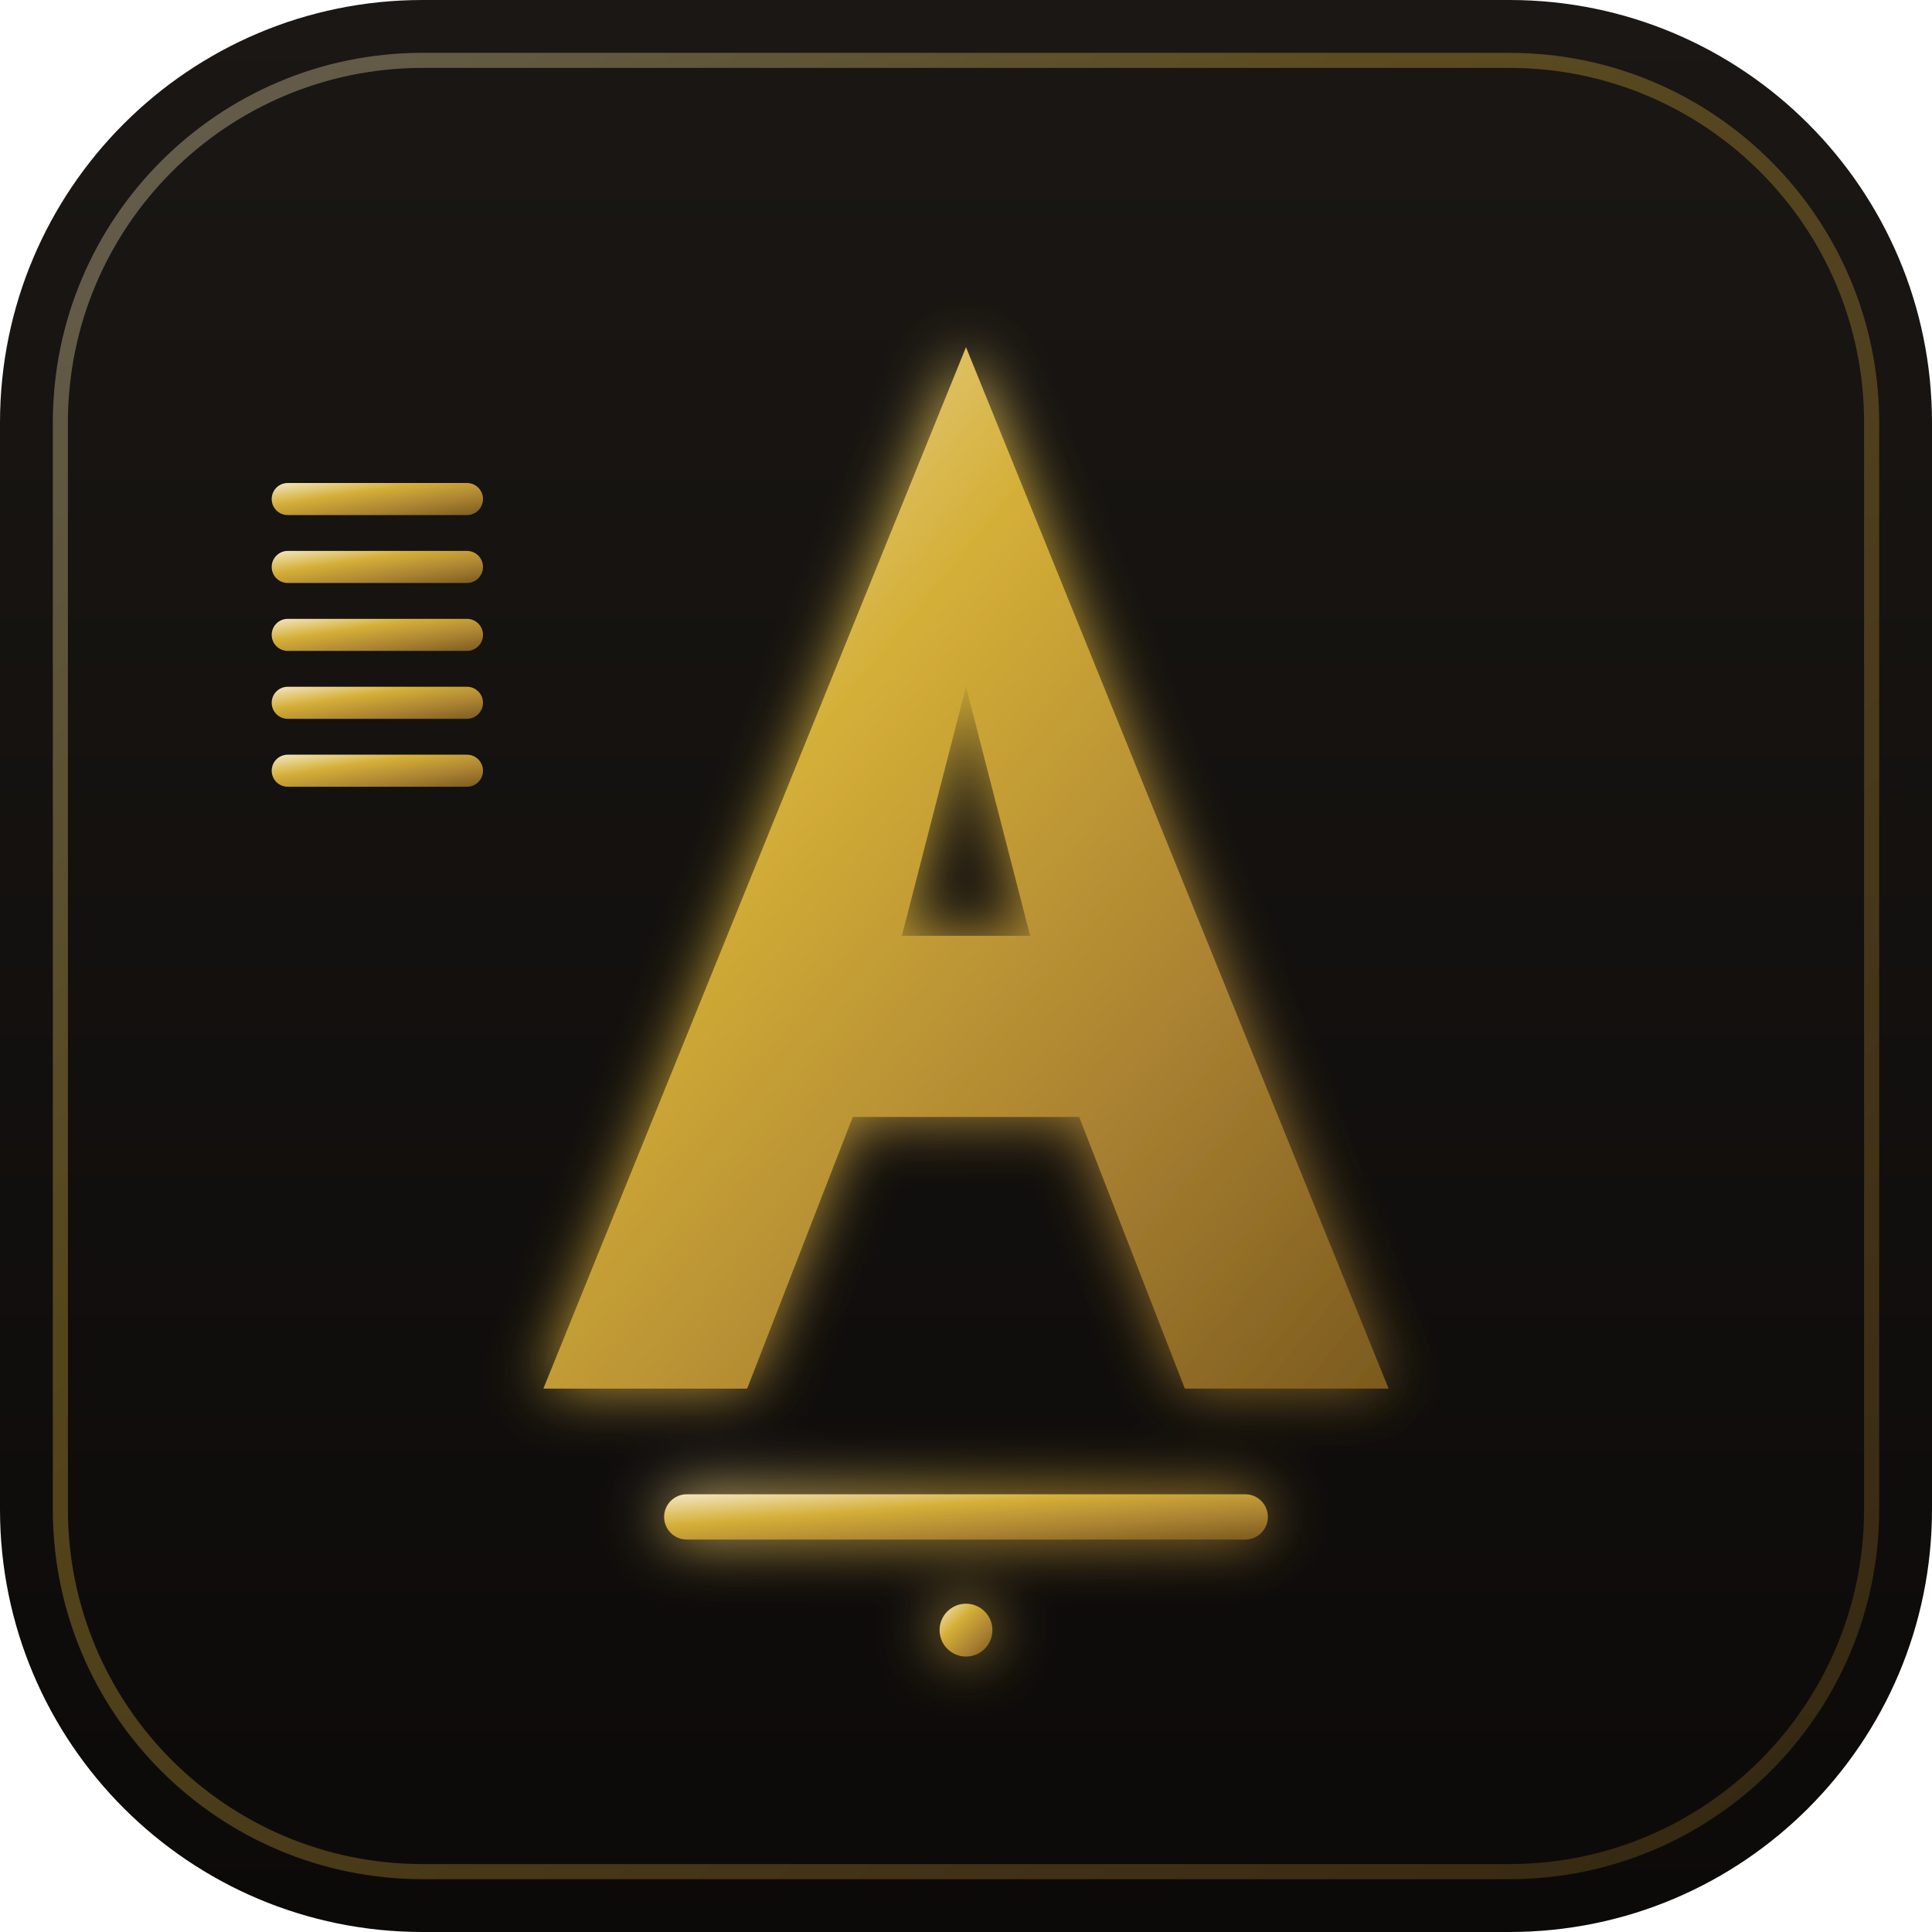
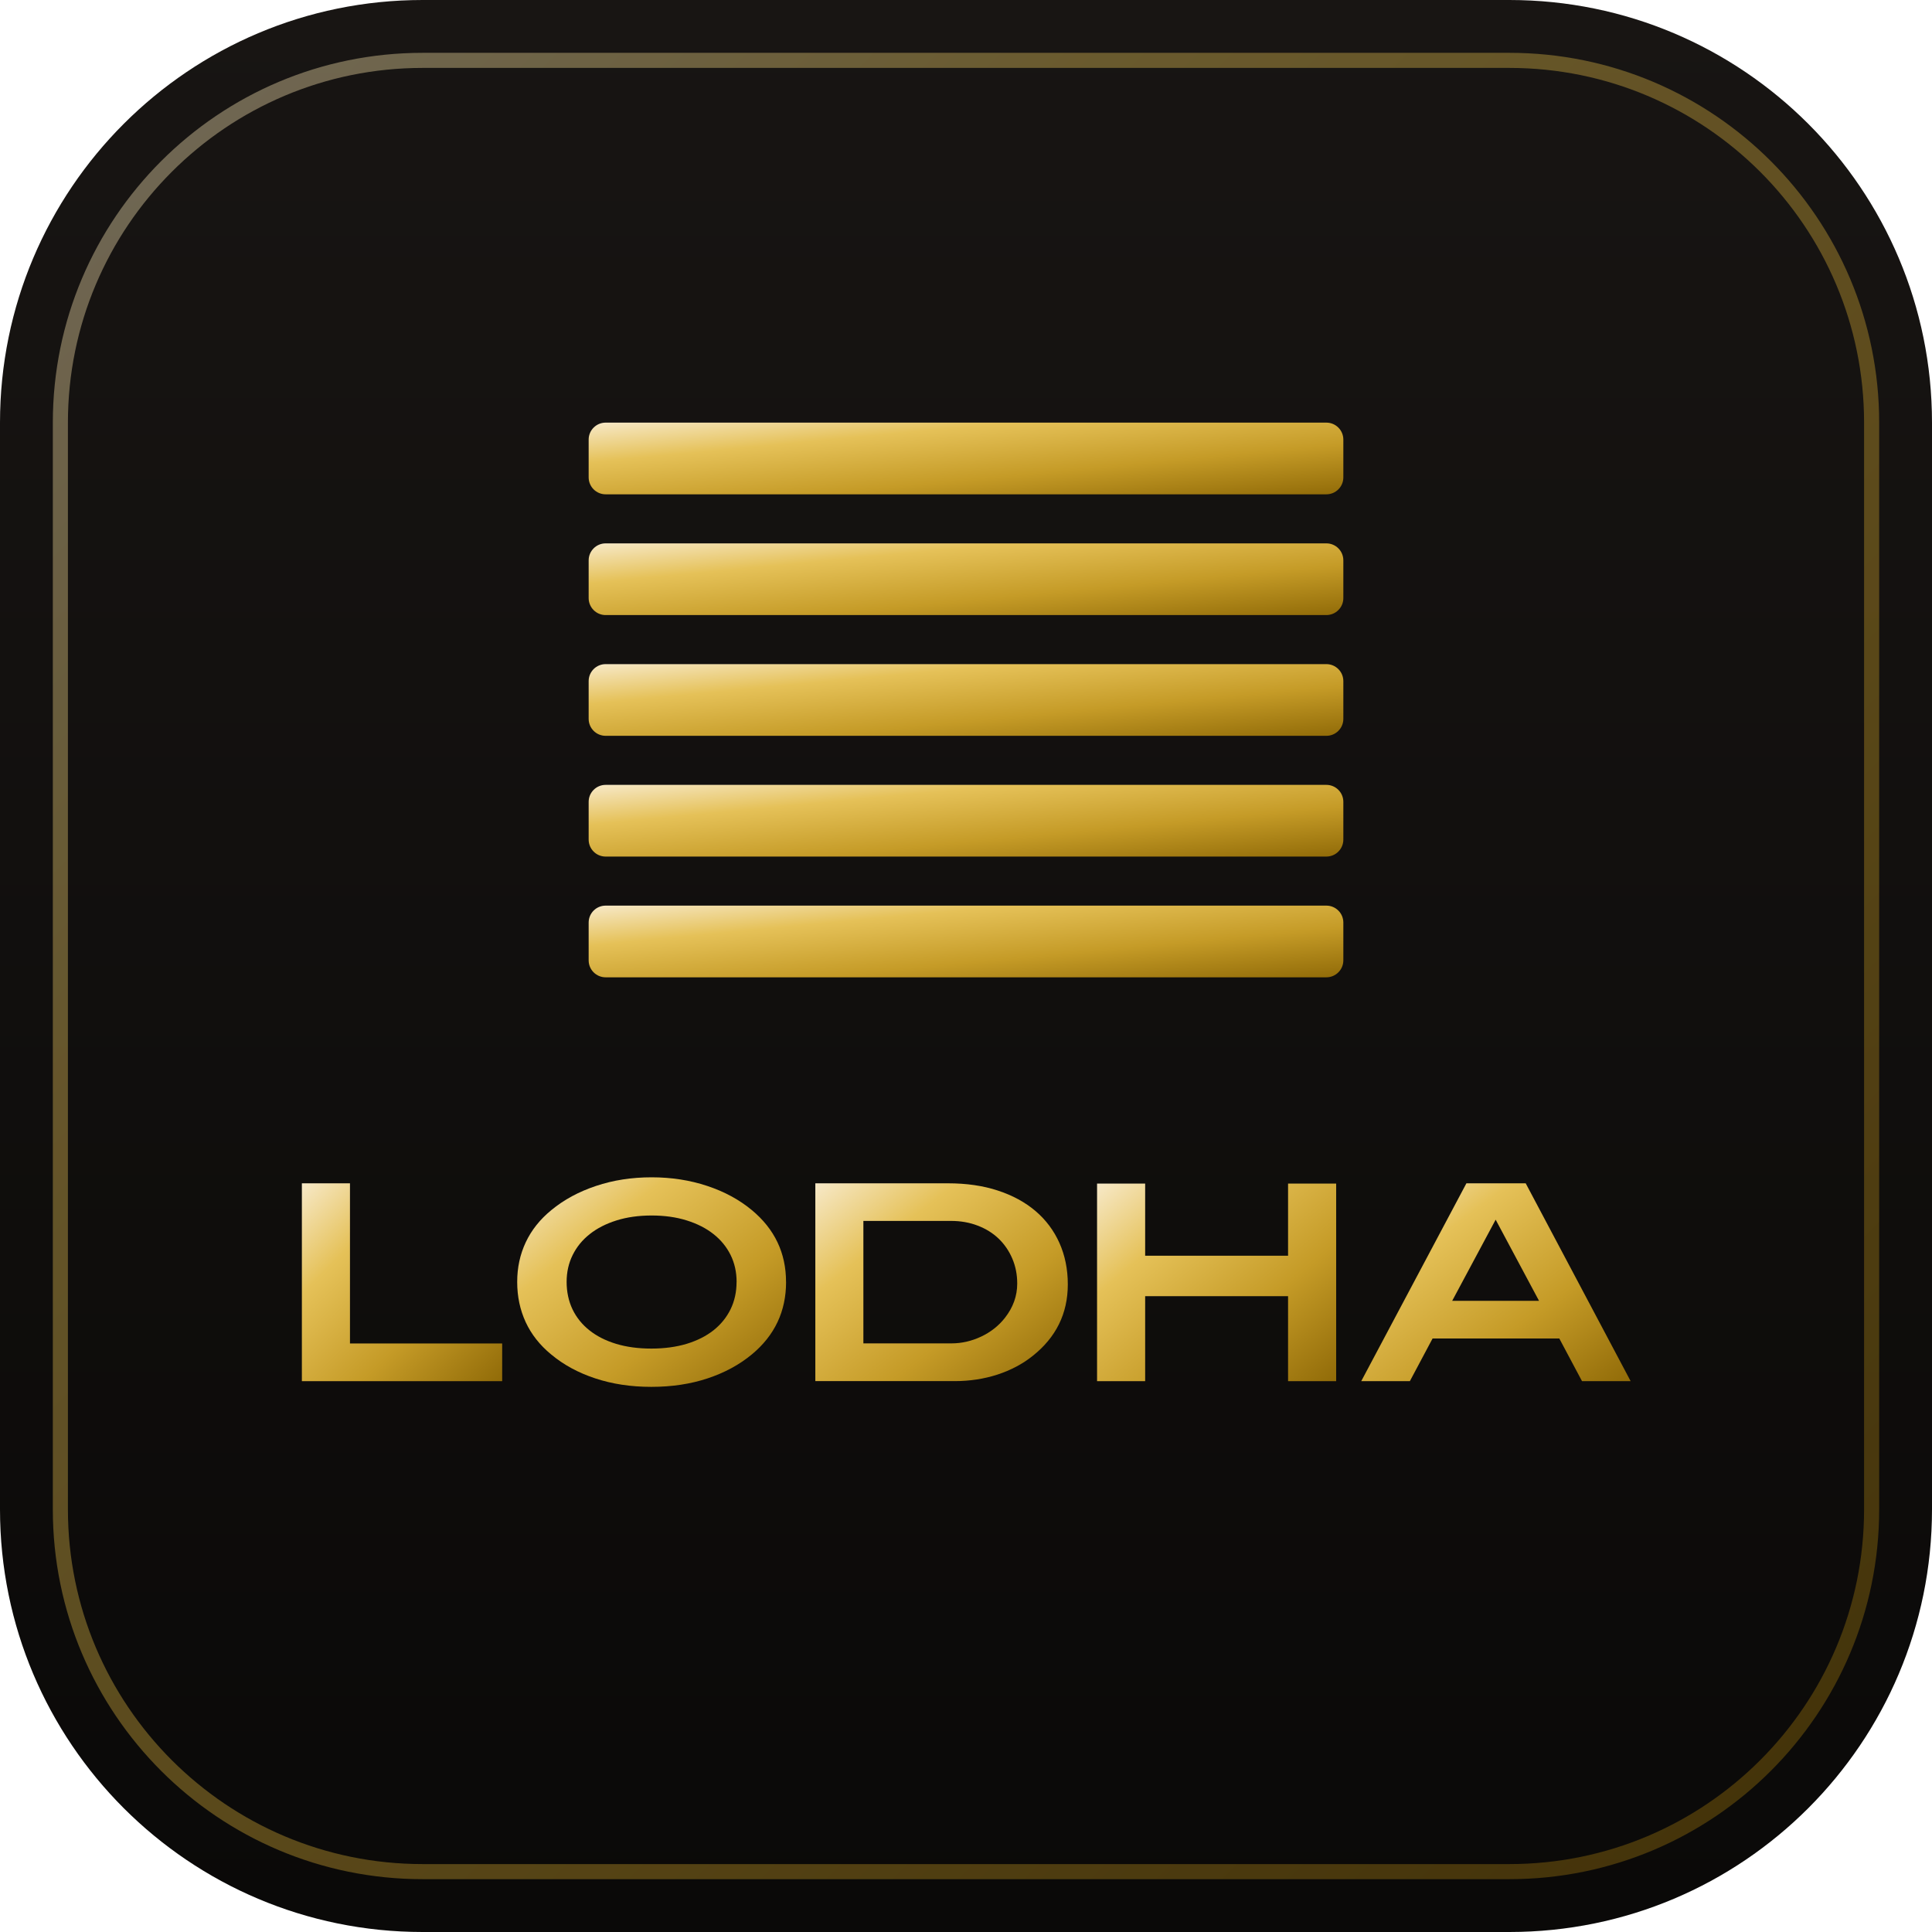
<svg xmlns="http://www.w3.org/2000/svg" viewBox="0 0 512 512" width="512" height="512">
  <defs>
    <linearGradient id="goldGrad" x1="0%" y1="0%" x2="100%" y2="100%">
-       <stop offset="0%" stop-color="#F3E7C4" />
-       <stop offset="35%" stop-color="#D4AF37" />
-       <stop offset="70%" stop-color="#AA8232" />
-       <stop offset="100%" stop-color="#7B5B1E" />
+       <stop offset="0%" stop-color="#F7E9C8" />
+       <stop offset="28%" stop-color="#E5C158" />
+       <stop offset="65%" stop-color="#C59B27" />
+       <stop offset="100%" stop-color="#916B08" />
    </linearGradient>
    <linearGradient id="bgGrad" x1="0%" y1="0%" x2="0%" y2="100%">
-       <stop offset="0%" stop-color="#1A1714" />
-       <stop offset="100%" stop-color="#0C0A09" />
+       <stop offset="0%" stop-color="#181513" />
+       <stop offset="100%" stop-color="#0A0908" />
    </linearGradient>
-     <filter id="goldGlow" x="-20%" y="-20%" width="140%" height="140%">
-       <feGaussianBlur stdDeviation="8" result="blur" />
-       <feComposite in="SourceGraphic" in2="blur" operator="over" />
-     </filter>
  </defs>
  <rect width="512" height="512" rx="112" fill="url(#bgGrad)" />
-   <rect x="16" y="16" width="480" height="480" rx="96" fill="none" stroke="url(#goldGrad)" stroke-width="4" stroke-opacity="0.35" />
+   <rect x="16" y="16" width="480" height="480" rx="96" fill="none" stroke="url(#goldGrad)" stroke-width="4" stroke-opacity="0.4" />
  <g fill="url(#goldGrad)">
-     <rect x="72" y="128" width="56" height="8.5" rx="4.25" />
-     <rect x="72" y="146" width="56" height="8.5" rx="4.25" />
-     <rect x="72" y="164" width="56" height="8.5" rx="4.25" />
-     <rect x="72" y="182" width="56" height="8.5" rx="4.25" />
-     <rect x="72" y="200" width="56" height="8.5" rx="4.25" />
+     <rect x="156" y="112" width="200" height="19" rx="4.5" />
+     <rect x="156" y="144" width="200" height="19" rx="4.5" />
+     <rect x="156" y="176" width="200" height="19" rx="4.5" />
+     <rect x="156" y="208" width="200" height="19" rx="4.5" />
+     <rect x="156" y="240" width="200" height="19" rx="4.5" />
  </g>
-   <g fill="url(#goldGrad)" filter="url(#goldGlow)">
-     <path d="M256,92 L368,368 L314,368 L286,296 L226,296 L198,368 L144,368 Z M256,182 L239,248 L273,248 Z" />
-     <rect x="176" y="396" width="160" height="12" rx="6" />
-     <circle cx="256" cy="432" r="7" />
+   <g transform="translate(80, 312) scale(1.178)" fill="url(#goldGrad)">
+     <path d="M0,45.86V1.35h10.82v36.03h34.24v8.48H0Z" />
+     <path d="M108.93,23.54c0,6.6-2.56,12.03-7.69,16.29-2.82,2.34-6.15,4.14-9.99,5.41-3.83,1.27-8.04,1.9-12.63,1.9s-8.75-.63-12.6-1.9c-3.86-1.27-7.17-3.07-9.96-5.41-2.54-2.09-4.44-4.51-5.71-7.25-1.27-2.75-1.91-5.76-1.91-9.04s.65-6.21,1.93-8.94c1.29-2.73,3.2-5.14,5.75-7.22,2.83-2.34,6.18-4.15,10.05-5.44,3.88-1.3,8.04-1.94,12.51-1.94s8.64.65,12.51,1.94c3.87,1.28,7.22,3.1,10.04,5.44,5.13,4.26,7.69,9.65,7.69,16.16ZM97.8,23.54c0-2.21-.45-4.23-1.35-6.06-.9-1.82-2.18-3.39-3.84-4.7-1.66-1.32-3.67-2.34-6.03-3.08-2.36-.74-5-1.11-7.9-1.11s-5.54.37-7.9,1.11c-2.35.74-4.36,1.76-6.02,3.08-1.66,1.31-2.94,2.88-3.84,4.7-.91,1.83-1.36,3.85-1.36,6.06s.44,4.31,1.32,6.15c.88,1.83,2.15,3.42,3.81,4.73,1.65,1.32,3.66,2.33,5.99,3.04,2.34.71,4.98,1.07,7.93,1.07s5.6-.36,7.96-1.07c2.36-.72,4.36-1.73,6.03-3.04,1.66-1.32,2.94-2.9,3.84-4.73.9-1.85,1.35-3.89,1.35-6.15Z" />
+     <path d="M156.56,2.98c3.32,1.08,6.15,2.62,8.49,4.61,2.33,1.99,4.13,4.39,5.38,7.19,1.25,2.81,1.88,5.91,1.88,9.31,0,6.56-2.65,11.93-7.93,16.11-2.25,1.8-4.89,3.19-7.9,4.18-3.02.98-6.23,1.47-9.62,1.47h-31.35V1.35h29.87c4.14,0,7.88.54,11.19,1.63ZM152.83,35.83c2.16-1.03,3.93-2.43,5.33-4.21,1.84-2.35,2.77-4.91,2.77-7.72,0-2.02-.37-3.89-1.11-5.62-.74-1.73-1.76-3.22-3.07-4.48-1.31-1.26-2.88-2.23-4.71-2.93-1.82-.7-3.81-1.06-5.99-1.06h-19.73v27.55h19.8c2.33,0,4.58-.52,6.72-1.54Z" />
+     <path d="M221.86,45.86v-19.12h-32.15v19.12h-10.82V1.41h10.82v16.23h32.15V1.41h10.82v44.45h-10.82Z" />
+     <path d="M287.99,45.86l-5.11-9.6h-28.51l-5.11,9.6h-10.94L261.98,1.35h13.34l23.61,44.51h-10.94ZM268.56,9.53l-9.78,18.26h19.54l-9.76-18.26Z" />
  </g>
</svg>
